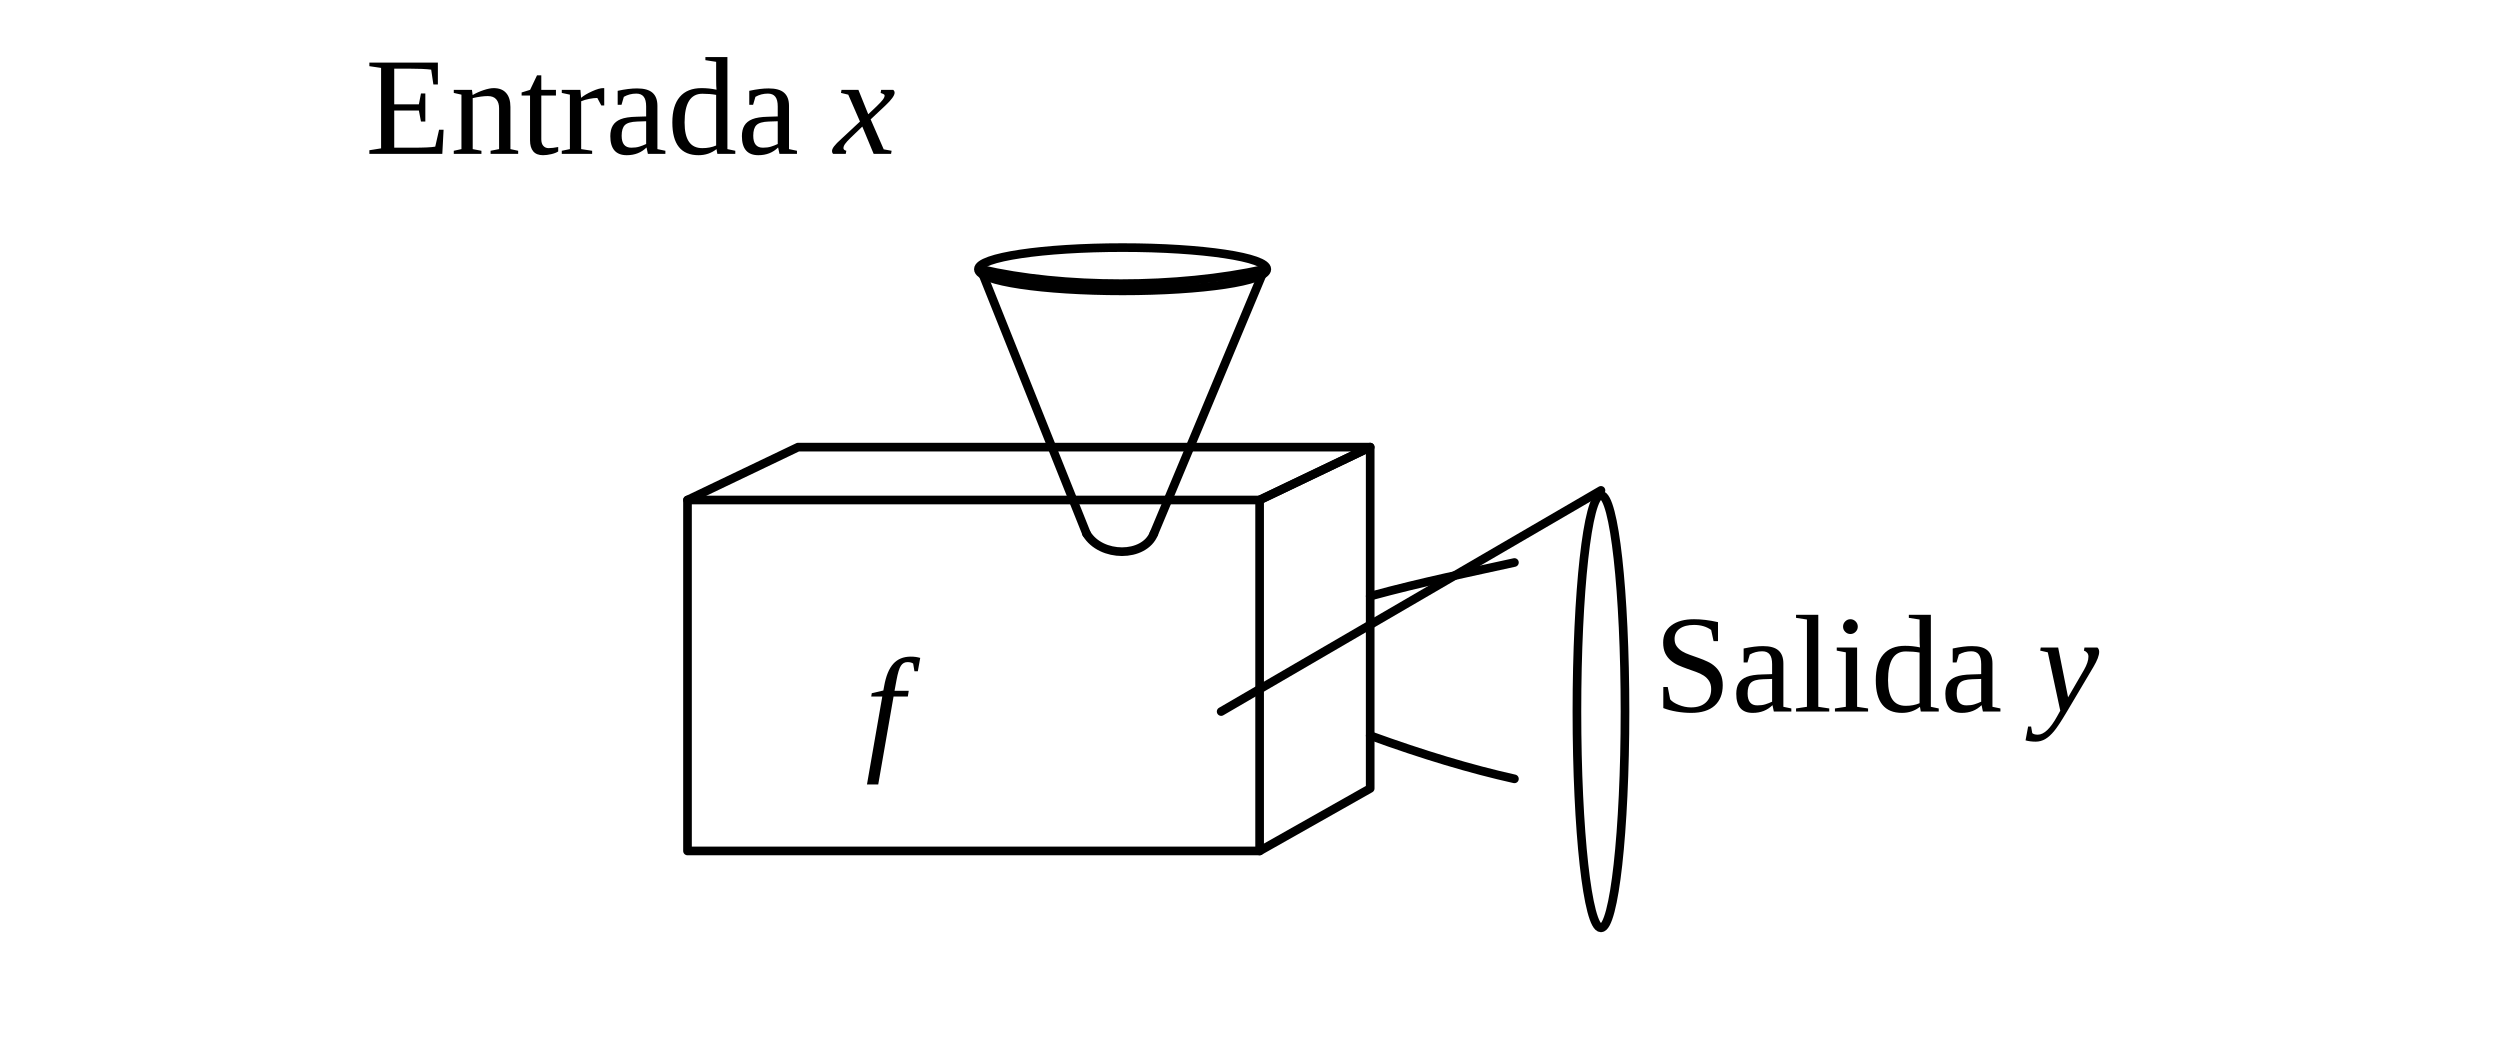
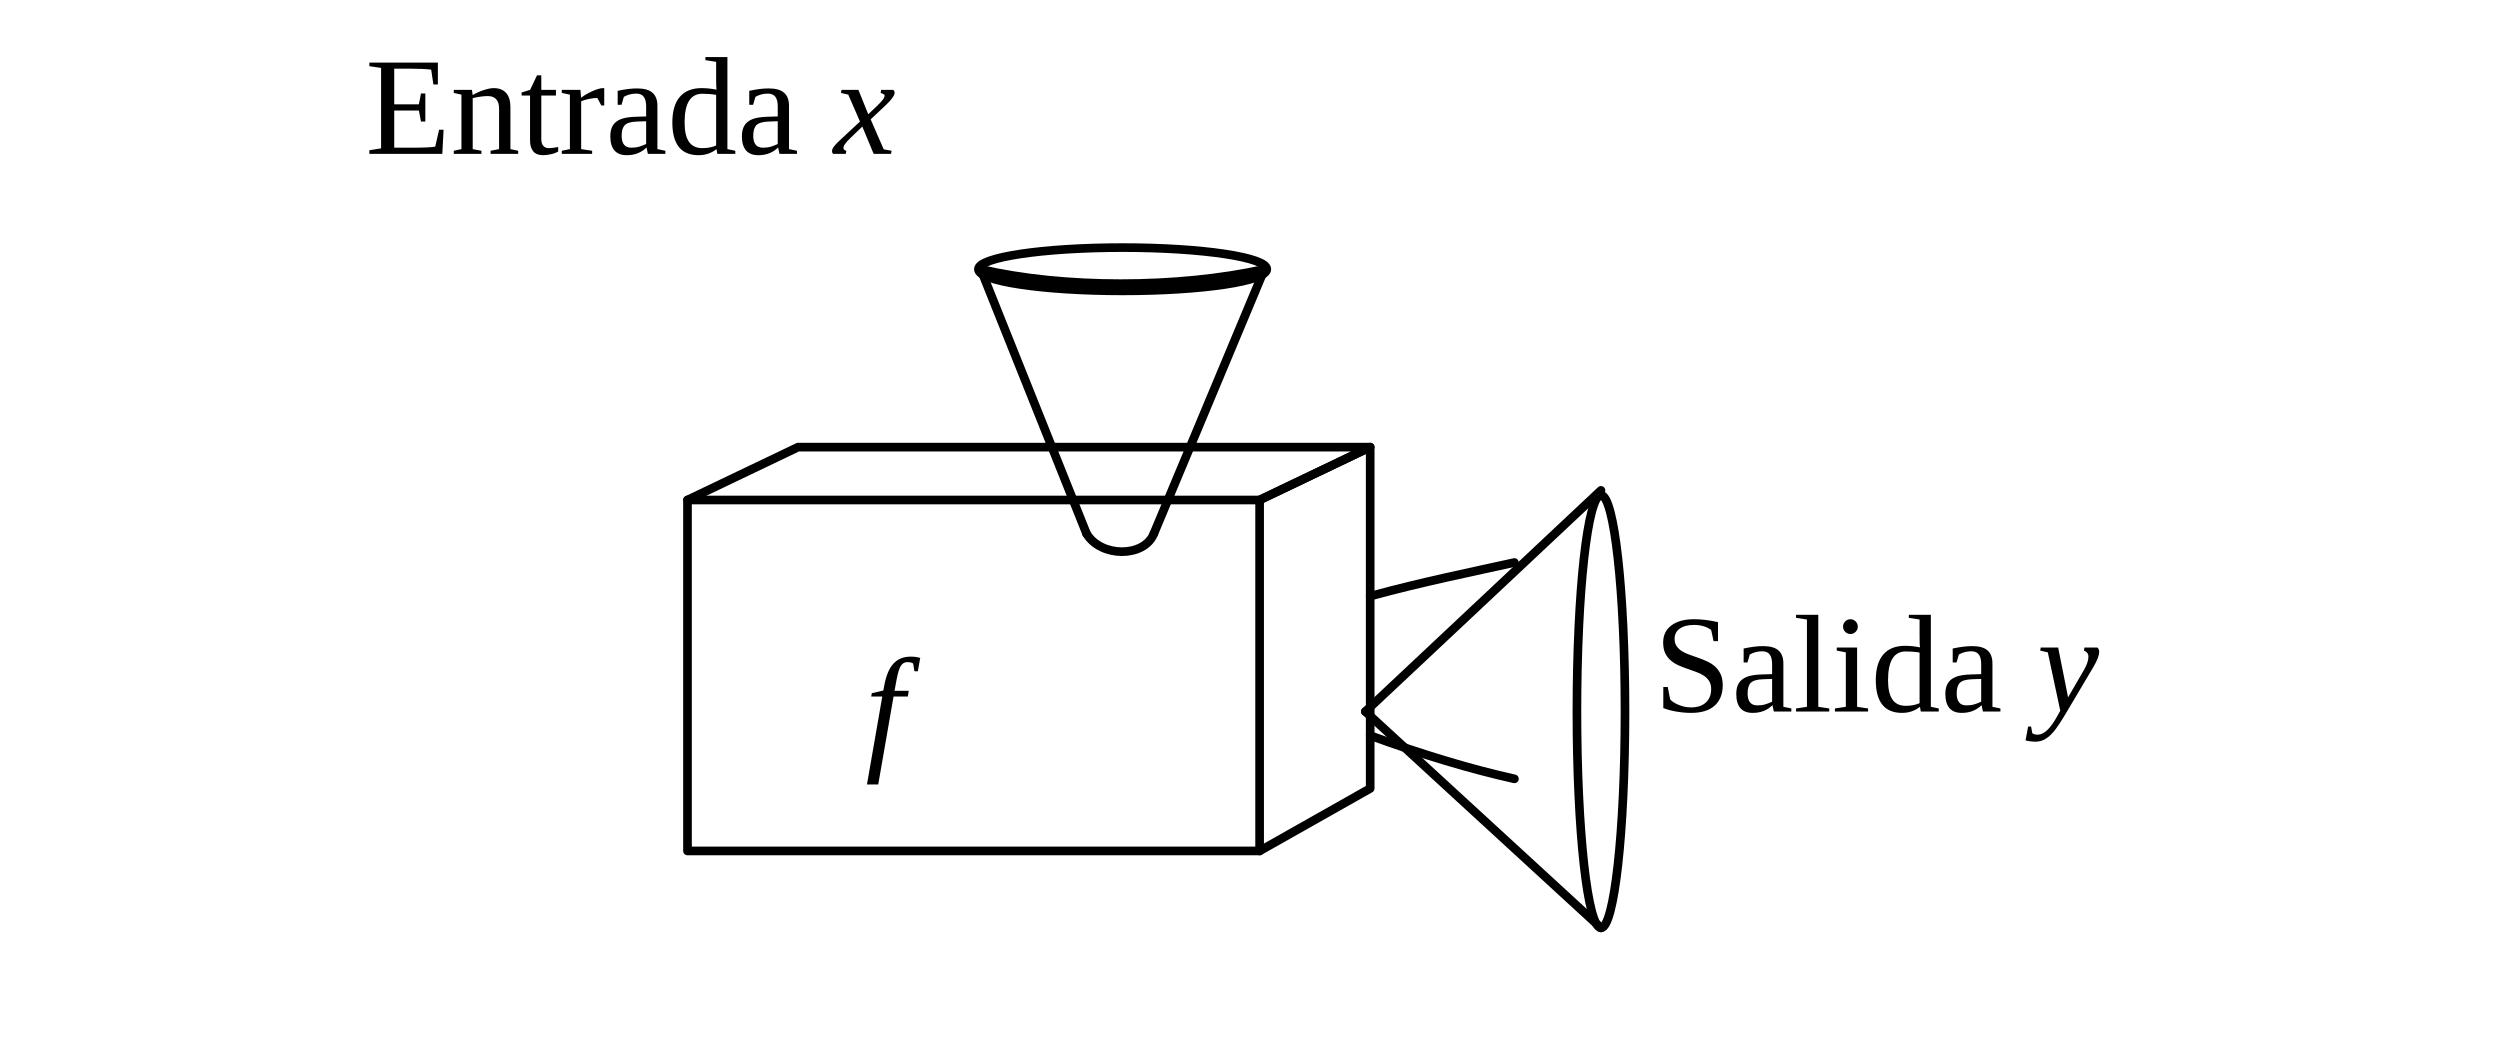
<svg xmlns="http://www.w3.org/2000/svg" width="520" height="220" viewBox="0 0 520 220" role="img" aria-labelledby="titulo desc">
  <style>
    .linea {
      fill: none;
      stroke: #000;
      stroke-width: 1.8;
      stroke-linecap: round;
      stroke-linejoin: round;
    }
    .texto {
      font-family: "Times New Roman", Times, serif;
      fill: #000;
      font-size: 29px;
    }
    .italica {
      font-style: italic;
    }
  </style>
  <text class="texto" x="76" y="32">Entrada <tspan class="italica">x</tspan>
  </text>
  <path class="linea" d="M204 56 C221 60, 245 60, 263 56" />
  <path class="linea" d="M204 56 L226 111" />
  <path class="linea" d="M263 56 L240 111" />
  <path class="linea" d="M226 111 C229 116, 238 116, 240 111" />
  <ellipse class="linea" cx="233.5" cy="56" rx="30" ry="4.5" />
  <path class="linea" d="M143 104 L262 104 L262 177 L143 177 Z" />
  <path class="linea" d="M143 104 L166 93 L285 93 L262 104" />
  <path class="linea" d="M262 104 L285 93 L285 164 L262 177" />
  <text class="texto italica" x="180" y="157" font-size="34">f</text>
  <path class="linea" d="M285 124 C296 121, 306 119, 315 117" />
  <path class="linea" d="M285 153 C296 157, 306 160, 315 162" />
  <ellipse class="linea" cx="333" cy="148" rx="5" ry="45" />
-   <path class="linea" d="M254 148 L333 102" />
+   <path class="linea" d="M284 148 L333 102" />
+   <path class="linea" d="M284 148 L333 193" />
  <text class="texto" x="344" y="148">Salida <tspan class="italica">y</tspan>
  </text>
</svg>
